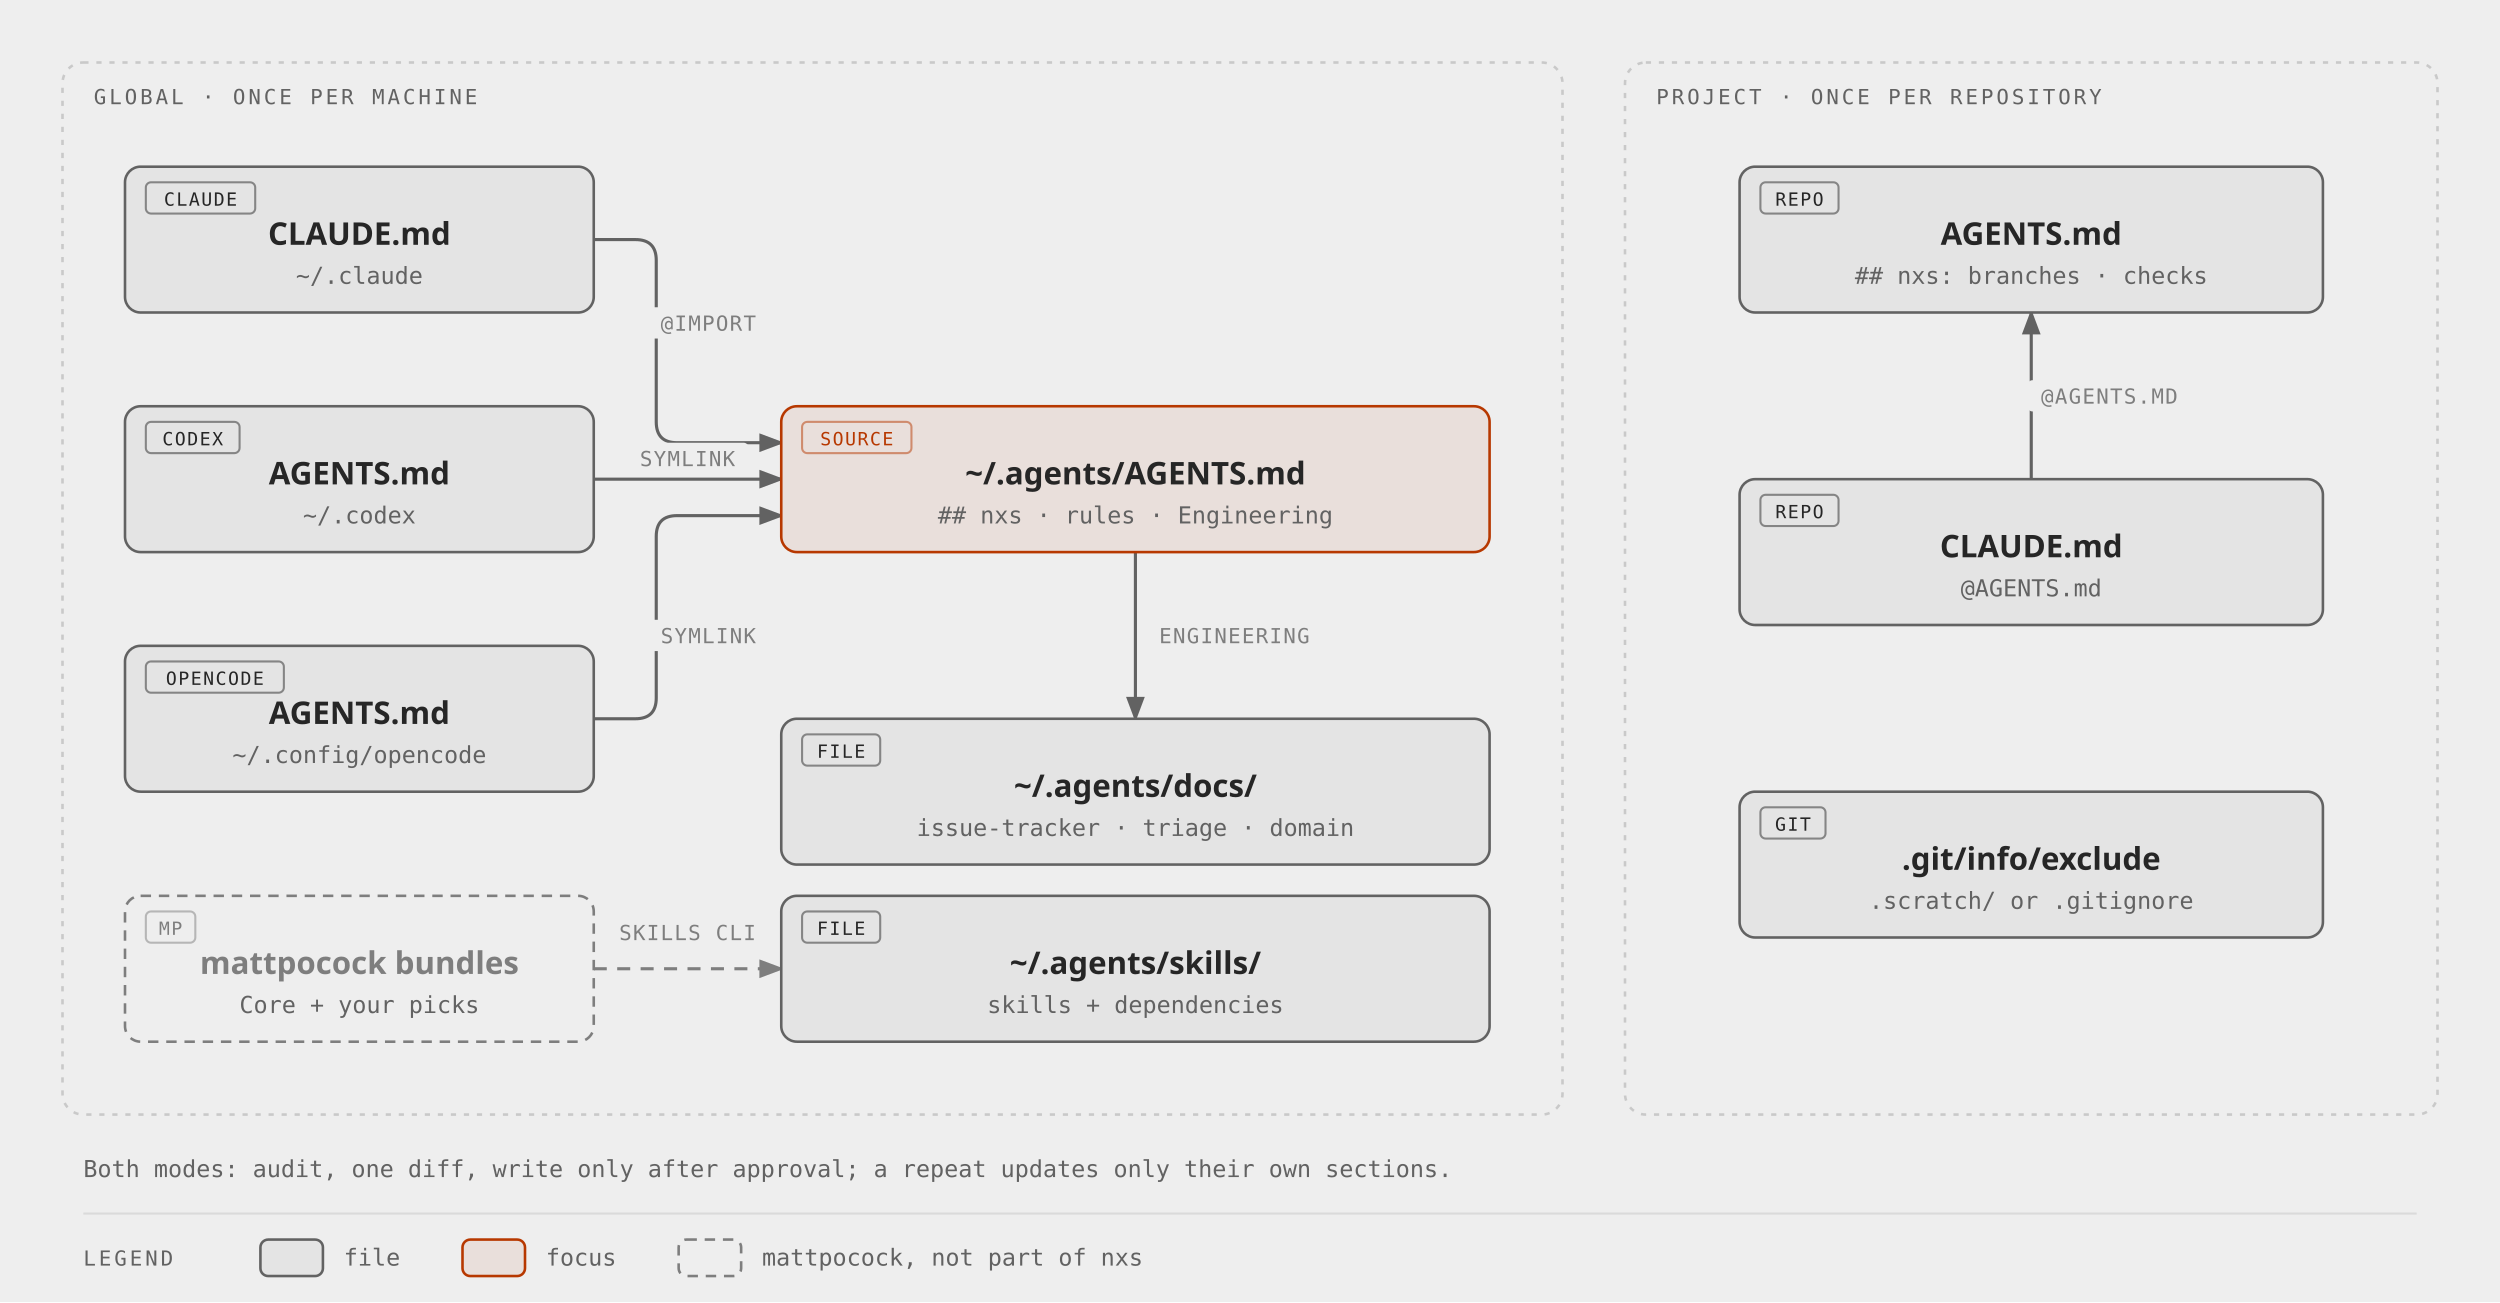
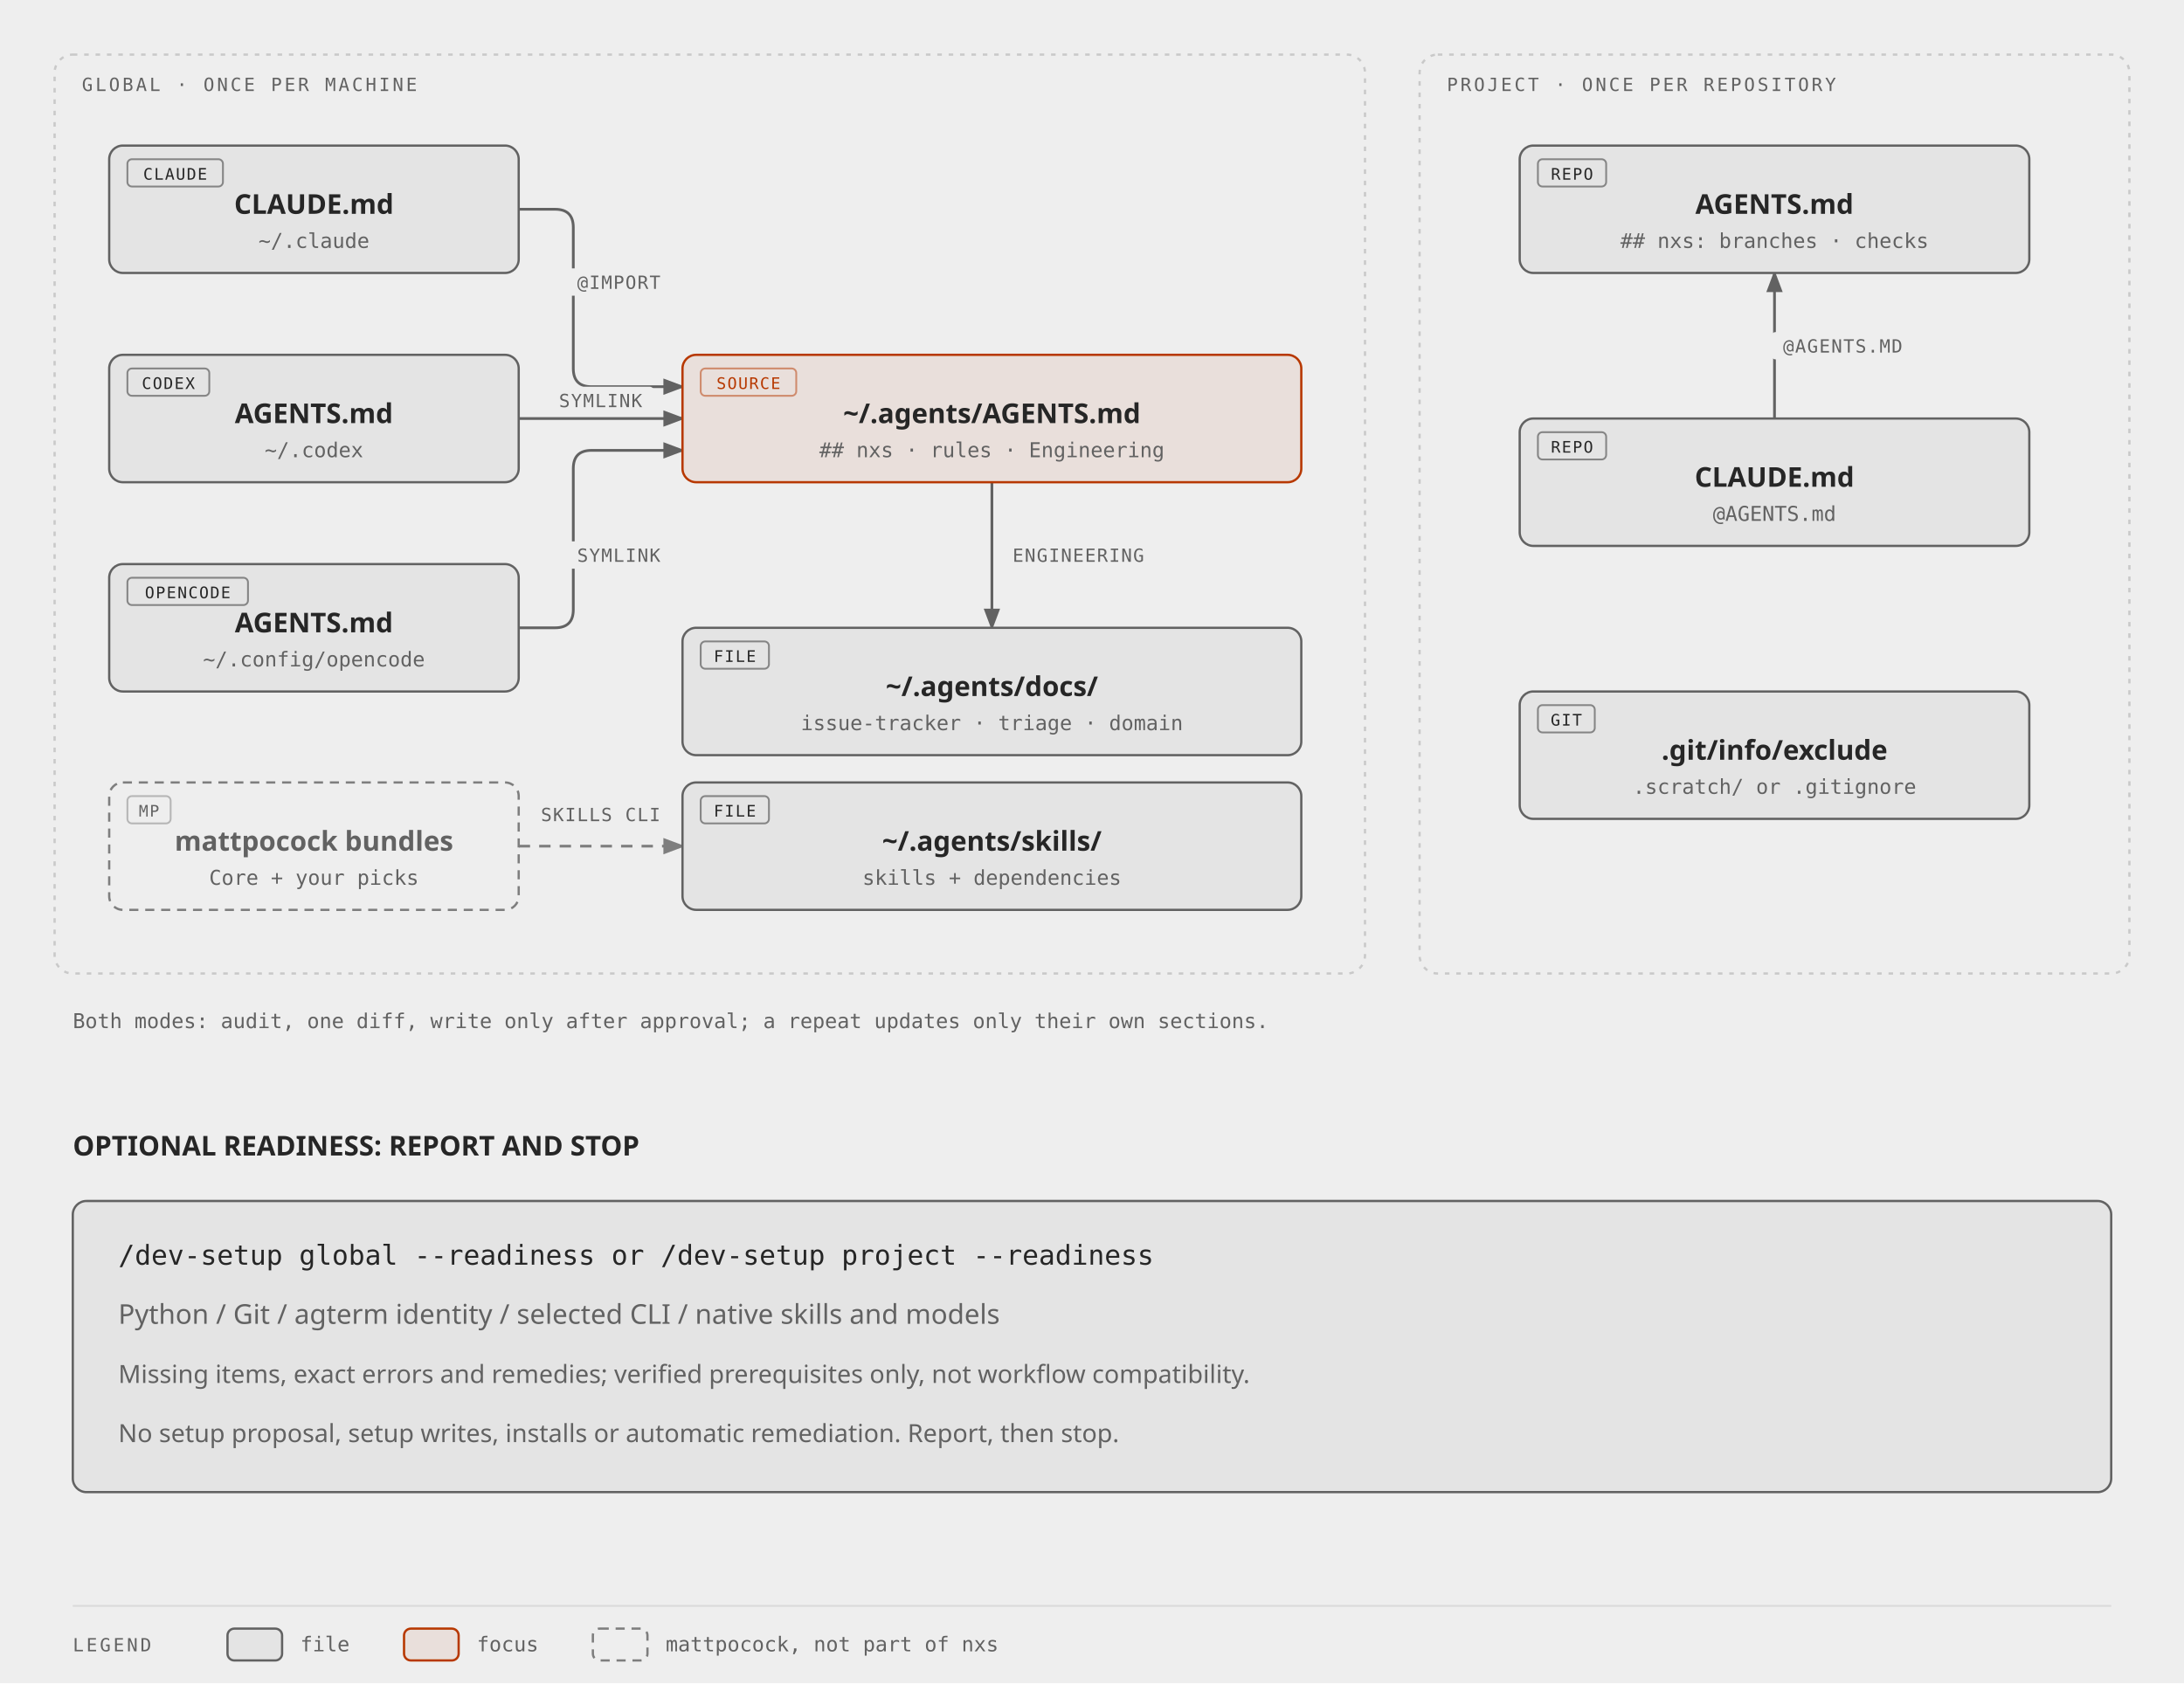
- <svg xmlns="http://www.w3.org/2000/svg" viewBox="0 0 960 500" role="img" aria-labelledby="nxs-setup-light-title nxs-setup-light-desc" id="nxs-setup-light-root">
+ <svg xmlns="http://www.w3.org/2000/svg" viewBox="0 0 960 740" role="img" aria-labelledby="nxs-setup-light-title nxs-setup-light-desc" id="nxs-setup-light-root">
  <defs>
    <marker id="nxs-setup-light-arrow" markerWidth="8" markerHeight="6" refX="7" refY="3" orient="auto">
      <polygon points="0 0, 8 3, 0 6" fill="#626262" />
    </marker>
    <marker id="nxs-setup-light-arrow-accent" markerWidth="8" markerHeight="6" refX="7" refY="3" orient="auto">
      <polygon points="0 0, 8 3, 0 6" fill="#b73800" />
    </marker>
    <marker id="nxs-setup-light-arrow-link" markerWidth="8" markerHeight="6" refX="7" refY="3" orient="auto">
      <polygon points="0 0, 8 3, 0 6" fill="#0061d2" />
    </marker>
    <marker id="nxs-setup-light-arrow-soft" markerWidth="8" markerHeight="6" refX="7" refY="3" orient="auto">
      <polygon points="0 0, 8 3, 0 6" fill="#7e7e7e" />
    </marker>
  </defs>
  <rect width="100%" height="100%" fill="#eeeeee" />
  <rect x="24" y="24" width="576" height="404" rx="8" fill="none" stroke="rgba(38,38,38,0.18)" stroke-width="1" stroke-dasharray="2,3" />
  <text x="36" y="40" fill="#626262" font-size="8" font-family="'Geist Mono', ui-monospace, monospace" letter-spacing="0.14em">GLOBAL · ONCE PER MACHINE</text>
  <rect x="624" y="24" width="312" height="404" rx="8" fill="none" stroke="rgba(38,38,38,0.18)" stroke-width="1" stroke-dasharray="2,3" />
  <text x="636" y="40" fill="#626262" font-size="8" font-family="'Geist Mono', ui-monospace, monospace" letter-spacing="0.14em">PROJECT · ONCE PER REPOSITORY</text>
  <path d="M 228 92 L 244 92 Q 252 92 252 100 L 252 162 Q 252 170 260 170 L 300 170" fill="none" stroke="#626262" stroke-width="1.2" marker-end="url(#nxs-setup-light-arrow)" />
  <path d="M 228 184 L 300 184" fill="none" stroke="#626262" stroke-width="1.2" marker-end="url(#nxs-setup-light-arrow)" />
  <path d="M 228 276 L 244 276 Q 252 276 252 268 L 252 206 Q 252 198 260 198 L 300 198" fill="none" stroke="#626262" stroke-width="1.2" marker-end="url(#nxs-setup-light-arrow)" />
  <path d="M 436 212 L 436 276" fill="none" stroke="#626262" stroke-width="1.2" marker-end="url(#nxs-setup-light-arrow)" />
  <path d="M 228 372 L 300 372" fill="none" stroke="#7e7e7e" stroke-width="1.2" stroke-dasharray="5,4" marker-end="url(#nxs-setup-light-arrow-soft)" />
  <path d="M 780 184 L 780 120" fill="none" stroke="#626262" stroke-width="1.2" marker-end="url(#nxs-setup-light-arrow)" />
  <rect x="248.5" y="118" width="47" height="12" rx="2" fill="#eeeeee" />
-   <text x="272" y="127" fill="#7e7e7e" font-size="8" font-family="'Geist Mono', ui-monospace, monospace" text-anchor="middle" letter-spacing="0.06em">@IMPORT</text>
+   <text x="272" y="127" fill="#626262" font-size="8" font-family="'Geist Mono', ui-monospace, monospace" text-anchor="middle" letter-spacing="0.06em">@IMPORT</text>
  <rect x="240.5" y="170" width="47" height="12" rx="2" fill="#eeeeee" />
-   <text x="264" y="179" fill="#7e7e7e" font-size="8" font-family="'Geist Mono', ui-monospace, monospace" text-anchor="middle" letter-spacing="0.06em">SYMLINK</text>
+   <text x="264" y="179" fill="#626262" font-size="8" font-family="'Geist Mono', ui-monospace, monospace" text-anchor="middle" letter-spacing="0.06em">SYMLINK</text>
  <rect x="248.5" y="238" width="47" height="12" rx="2" fill="#eeeeee" />
-   <text x="272" y="247" fill="#7e7e7e" font-size="8" font-family="'Geist Mono', ui-monospace, monospace" text-anchor="middle" letter-spacing="0.06em">SYMLINK</text>
+   <text x="272" y="247" fill="#626262" font-size="8" font-family="'Geist Mono', ui-monospace, monospace" text-anchor="middle" letter-spacing="0.06em">SYMLINK</text>
  <rect x="440" y="238" width="68" height="12" rx="2" fill="#eeeeee" />
-   <text x="474" y="247" fill="#7e7e7e" font-size="8" font-family="'Geist Mono', ui-monospace, monospace" text-anchor="middle" letter-spacing="0.06em">ENGINEERING</text>
+   <text x="474" y="247" fill="#626262" font-size="8" font-family="'Geist Mono', ui-monospace, monospace" text-anchor="middle" letter-spacing="0.06em">ENGINEERING</text>
  <rect x="232.5" y="352" width="63" height="12" rx="2" fill="#eeeeee" />
-   <text x="264" y="361" fill="#7e7e7e" font-size="8" font-family="'Geist Mono', ui-monospace, monospace" text-anchor="middle" letter-spacing="0.06em">SKILLS CLI</text>
+   <text x="264" y="361" fill="#626262" font-size="8" font-family="'Geist Mono', ui-monospace, monospace" text-anchor="middle" letter-spacing="0.06em">SKILLS CLI</text>
  <rect x="778.5" y="146" width="63" height="12" rx="2" fill="#eeeeee" />
-   <text x="810" y="155" fill="#7e7e7e" font-size="8" font-family="'Geist Mono', ui-monospace, monospace" text-anchor="middle" letter-spacing="0.06em">@AGENTS.MD</text>
+   <text x="810" y="155" fill="#626262" font-size="8" font-family="'Geist Mono', ui-monospace, monospace" text-anchor="middle" letter-spacing="0.06em">@AGENTS.MD</text>
  <rect x="48" y="64" width="180" height="56" rx="6" fill="#eeeeee" />
  <rect x="48" y="64" width="180" height="56" rx="6" fill="rgba(38,38,38,0.05)" stroke="#626262" stroke-width="1" />
  <rect x="56" y="70" width="42" height="12" rx="2" fill="transparent" stroke="#262626" stroke-opacity="0.5" stroke-width="0.8" />
  <text x="77" y="79" fill="#262626" font-size="7" font-family="'Geist Mono', ui-monospace, monospace" text-anchor="middle" letter-spacing="0.08em">CLAUDE</text>
  <text x="138" y="94" fill="#262626" font-size="12" font-weight="600" font-family="'Geist', system-ui, sans-serif" text-anchor="middle">CLAUDE.md</text>
  <text x="138" y="109" fill="#626262" font-size="9" font-family="'Geist Mono', ui-monospace, monospace" text-anchor="middle">~/.claude</text>
  <rect x="48" y="156" width="180" height="56" rx="6" fill="#eeeeee" />
  <rect x="48" y="156" width="180" height="56" rx="6" fill="rgba(38,38,38,0.05)" stroke="#626262" stroke-width="1" />
  <rect x="56" y="162" width="36" height="12" rx="2" fill="transparent" stroke="#262626" stroke-opacity="0.5" stroke-width="0.8" />
  <text x="74" y="171" fill="#262626" font-size="7" font-family="'Geist Mono', ui-monospace, monospace" text-anchor="middle" letter-spacing="0.08em">CODEX</text>
  <text x="138" y="186" fill="#262626" font-size="12" font-weight="600" font-family="'Geist', system-ui, sans-serif" text-anchor="middle">AGENTS.md</text>
  <text x="138" y="201" fill="#626262" font-size="9" font-family="'Geist Mono', ui-monospace, monospace" text-anchor="middle">~/.codex</text>
  <rect x="48" y="248" width="180" height="56" rx="6" fill="#eeeeee" />
  <rect x="48" y="248" width="180" height="56" rx="6" fill="rgba(38,38,38,0.05)" stroke="#626262" stroke-width="1" />
  <rect x="56" y="254" width="53" height="12" rx="2" fill="transparent" stroke="#262626" stroke-opacity="0.5" stroke-width="0.8" />
  <text x="82.5" y="263" fill="#262626" font-size="7" font-family="'Geist Mono', ui-monospace, monospace" text-anchor="middle" letter-spacing="0.08em">OPENCODE</text>
  <text x="138" y="278" fill="#262626" font-size="12" font-weight="600" font-family="'Geist', system-ui, sans-serif" text-anchor="middle">AGENTS.md</text>
  <text x="138" y="293" fill="#626262" font-size="9" font-family="'Geist Mono', ui-monospace, monospace" text-anchor="middle">~/.config/opencode</text>
  <rect x="300" y="156" width="272" height="56" rx="6" fill="#eeeeee" />
  <rect x="300" y="156" width="272" height="56" rx="6" fill="rgba(183,56,0,0.08)" stroke="#b73800" stroke-width="1" />
  <rect x="308" y="162" width="42" height="12" rx="2" fill="transparent" stroke="#b73800" stroke-opacity="0.5" stroke-width="0.8" />
  <text x="329" y="171" fill="#b73800" font-size="7" font-family="'Geist Mono', ui-monospace, monospace" text-anchor="middle" letter-spacing="0.08em">SOURCE</text>
  <text x="436" y="186" fill="#262626" font-size="12" font-weight="600" font-family="'Geist', system-ui, sans-serif" text-anchor="middle">~/.agents/AGENTS.md</text>
  <text x="436" y="201" fill="#626262" font-size="9" font-family="'Geist Mono', ui-monospace, monospace" text-anchor="middle">## nxs · rules · Engineering</text>
  <rect x="300" y="276" width="272" height="56" rx="6" fill="#eeeeee" />
  <rect x="300" y="276" width="272" height="56" rx="6" fill="rgba(38,38,38,0.05)" stroke="#626262" stroke-width="1" />
  <rect x="308" y="282" width="30" height="12" rx="2" fill="transparent" stroke="#262626" stroke-opacity="0.5" stroke-width="0.8" />
  <text x="323" y="291" fill="#262626" font-size="7" font-family="'Geist Mono', ui-monospace, monospace" text-anchor="middle" letter-spacing="0.08em">FILE</text>
  <text x="436" y="306" fill="#262626" font-size="12" font-weight="600" font-family="'Geist', system-ui, sans-serif" text-anchor="middle">~/.agents/docs/</text>
  <text x="436" y="321" fill="#626262" font-size="9" font-family="'Geist Mono', ui-monospace, monospace" text-anchor="middle">issue-tracker · triage · domain</text>
  <rect x="48" y="344" width="180" height="56" rx="6" fill="#eeeeee" />
  <rect x="48" y="344" width="180" height="56" rx="6" fill="#eeeeee" stroke="#7e7e7e" stroke-width="1" stroke-dasharray="4,3" />
  <rect x="56" y="350" width="19" height="12" rx="2" fill="transparent" stroke="#7e7e7e" stroke-opacity="0.5" stroke-width="0.8" />
-   <text x="65.5" y="359" fill="#7e7e7e" font-size="7" font-family="'Geist Mono', ui-monospace, monospace" text-anchor="middle" letter-spacing="0.08em">MP</text>
-   <text x="138" y="374" fill="#7e7e7e" font-size="12" font-weight="600" font-family="'Geist', system-ui, sans-serif" text-anchor="middle">mattpocock bundles</text>
+   <text x="65.5" y="359" fill="#626262" font-size="7" font-family="'Geist Mono', ui-monospace, monospace" text-anchor="middle" letter-spacing="0.08em">MP</text>
+   <text x="138" y="374" fill="#626262" font-size="12" font-weight="600" font-family="'Geist', system-ui, sans-serif" text-anchor="middle">mattpocock bundles</text>
  <text x="138" y="389" fill="#626262" font-size="9" font-family="'Geist Mono', ui-monospace, monospace" text-anchor="middle">Core + your picks</text>
  <rect x="300" y="344" width="272" height="56" rx="6" fill="#eeeeee" />
  <rect x="300" y="344" width="272" height="56" rx="6" fill="rgba(38,38,38,0.05)" stroke="#626262" stroke-width="1" />
  <rect x="308" y="350" width="30" height="12" rx="2" fill="transparent" stroke="#262626" stroke-opacity="0.5" stroke-width="0.8" />
  <text x="323" y="359" fill="#262626" font-size="7" font-family="'Geist Mono', ui-monospace, monospace" text-anchor="middle" letter-spacing="0.08em">FILE</text>
  <text x="436" y="374" fill="#262626" font-size="12" font-weight="600" font-family="'Geist', system-ui, sans-serif" text-anchor="middle">~/.agents/skills/</text>
  <text x="436" y="389" fill="#626262" font-size="9" font-family="'Geist Mono', ui-monospace, monospace" text-anchor="middle">skills + dependencies</text>
  <rect x="668" y="64" width="224" height="56" rx="6" fill="#eeeeee" />
  <rect x="668" y="64" width="224" height="56" rx="6" fill="rgba(38,38,38,0.05)" stroke="#626262" stroke-width="1" />
  <rect x="676" y="70" width="30" height="12" rx="2" fill="transparent" stroke="#262626" stroke-opacity="0.5" stroke-width="0.8" />
  <text x="691" y="79" fill="#262626" font-size="7" font-family="'Geist Mono', ui-monospace, monospace" text-anchor="middle" letter-spacing="0.08em">REPO</text>
  <text x="780" y="94" fill="#262626" font-size="12" font-weight="600" font-family="'Geist', system-ui, sans-serif" text-anchor="middle">AGENTS.md</text>
  <text x="780" y="109" fill="#626262" font-size="9" font-family="'Geist Mono', ui-monospace, monospace" text-anchor="middle">## nxs: branches · checks</text>
  <rect x="668" y="184" width="224" height="56" rx="6" fill="#eeeeee" />
  <rect x="668" y="184" width="224" height="56" rx="6" fill="rgba(38,38,38,0.05)" stroke="#626262" stroke-width="1" />
  <rect x="676" y="190" width="30" height="12" rx="2" fill="transparent" stroke="#262626" stroke-opacity="0.5" stroke-width="0.8" />
  <text x="691" y="199" fill="#262626" font-size="7" font-family="'Geist Mono', ui-monospace, monospace" text-anchor="middle" letter-spacing="0.08em">REPO</text>
  <text x="780" y="214" fill="#262626" font-size="12" font-weight="600" font-family="'Geist', system-ui, sans-serif" text-anchor="middle">CLAUDE.md</text>
  <text x="780" y="229" fill="#626262" font-size="9" font-family="'Geist Mono', ui-monospace, monospace" text-anchor="middle">@AGENTS.md</text>
  <rect x="668" y="304" width="224" height="56" rx="6" fill="#eeeeee" />
  <rect x="668" y="304" width="224" height="56" rx="6" fill="rgba(38,38,38,0.05)" stroke="#626262" stroke-width="1" />
  <rect x="676" y="310" width="25" height="12" rx="2" fill="transparent" stroke="#262626" stroke-opacity="0.5" stroke-width="0.8" />
  <text x="688.5" y="319" fill="#262626" font-size="7" font-family="'Geist Mono', ui-monospace, monospace" text-anchor="middle" letter-spacing="0.08em">GIT</text>
  <text x="780" y="334" fill="#262626" font-size="12" font-weight="600" font-family="'Geist', system-ui, sans-serif" text-anchor="middle">.git/info/exclude</text>
  <text x="780" y="349" fill="#626262" font-size="9" font-family="'Geist Mono', ui-monospace, monospace" text-anchor="middle">.scratch/ or .gitignore</text>
  <text x="32" y="452" fill="#626262" font-size="9" font-family="'Geist Mono', ui-monospace, monospace">Both modes: audit, one diff, write only after approval; a repeat updates only their own sections.</text>
-   <line x1="32" y1="466" x2="928" y2="466" stroke="rgba(38,38,38,0.1)" stroke-width="0.8" />
-   <text x="32" y="486" fill="#626262" font-size="8" font-family="'Geist Mono', ui-monospace, monospace" letter-spacing="0.14em">LEGEND</text>
-   <rect x="100" y="476" width="24" height="14" rx="3" fill="rgba(38,38,38,0.05)" stroke="#626262" stroke-width="1" />
-   <text x="132" y="486" fill="#626262" font-size="9" font-family="'Geist Mono', ui-monospace, monospace">file</text>
-   <rect x="177.6" y="476" width="24" height="14" rx="3" fill="rgba(183,56,0,0.08)" stroke="#b73800" stroke-width="1" />
-   <text x="209.6" y="486" fill="#626262" font-size="9" font-family="'Geist Mono', ui-monospace, monospace">focus</text>
-   <rect x="260.6" y="476" width="24" height="14" rx="3" fill="#eeeeee" stroke="#7e7e7e" stroke-width="1" stroke-dasharray="4,3" />
-   <text x="292.6" y="486" fill="#626262" font-size="9" font-family="'Geist Mono', ui-monospace, monospace">mattpocock, not part of nxs</text>
+   <text x="32" y="508" fill="#262626" font-size="12" font-family="'Geist', system-ui, sans-serif" font-weight="600">OPTIONAL READINESS: REPORT AND STOP</text>
+   <rect x="32" y="528" width="896" height="128" rx="6" fill="#e4e4e4" stroke="#626262" stroke-width="1" />
+   <text x="52" y="556" fill="#262626" font-size="12" font-family="'Geist Mono', ui-monospace, monospace">/dev-setup global --readiness   or   /dev-setup project --readiness</text>
+   <text x="52" y="582" fill="#626262" font-size="12" font-family="'Geist', system-ui, sans-serif">Python / Git / agterm identity / selected CLI / native skills and models</text>
+   <text x="52" y="608" fill="#626262" font-size="11" font-family="'Geist', system-ui, sans-serif">Missing items, exact errors and remedies; verified prerequisites only, not workflow compatibility.</text>
+   <text x="52" y="634" fill="#626262" font-size="11" font-family="'Geist', system-ui, sans-serif">No setup proposal, setup writes, installs or automatic remediation. Report, then stop.</text>
+   <g transform="translate(0 240)">
+     <line x1="32" y1="466" x2="928" y2="466" stroke="rgba(38,38,38,0.1)" stroke-width="0.8" />
+     <text x="32" y="486" fill="#626262" font-size="8" font-family="'Geist Mono', ui-monospace, monospace" letter-spacing="0.14em">LEGEND</text>
+     <rect x="100" y="476" width="24" height="14" rx="3" fill="rgba(38,38,38,0.05)" stroke="#626262" stroke-width="1" />
+     <text x="132" y="486" fill="#626262" font-size="9" font-family="'Geist Mono', ui-monospace, monospace">file</text>
+     <rect x="177.6" y="476" width="24" height="14" rx="3" fill="rgba(183,56,0,0.08)" stroke="#b73800" stroke-width="1" />
+     <text x="209.6" y="486" fill="#626262" font-size="9" font-family="'Geist Mono', ui-monospace, monospace">focus</text>
+     <rect x="260.6" y="476" width="24" height="14" rx="3" fill="#eeeeee" stroke="#7e7e7e" stroke-width="1" stroke-dasharray="4,3" />
+     <text x="292.6" y="486" fill="#626262" font-size="9" font-family="'Geist Mono', ui-monospace, monospace">mattpocock, not part of nxs</text>
+   </g>
</svg>
